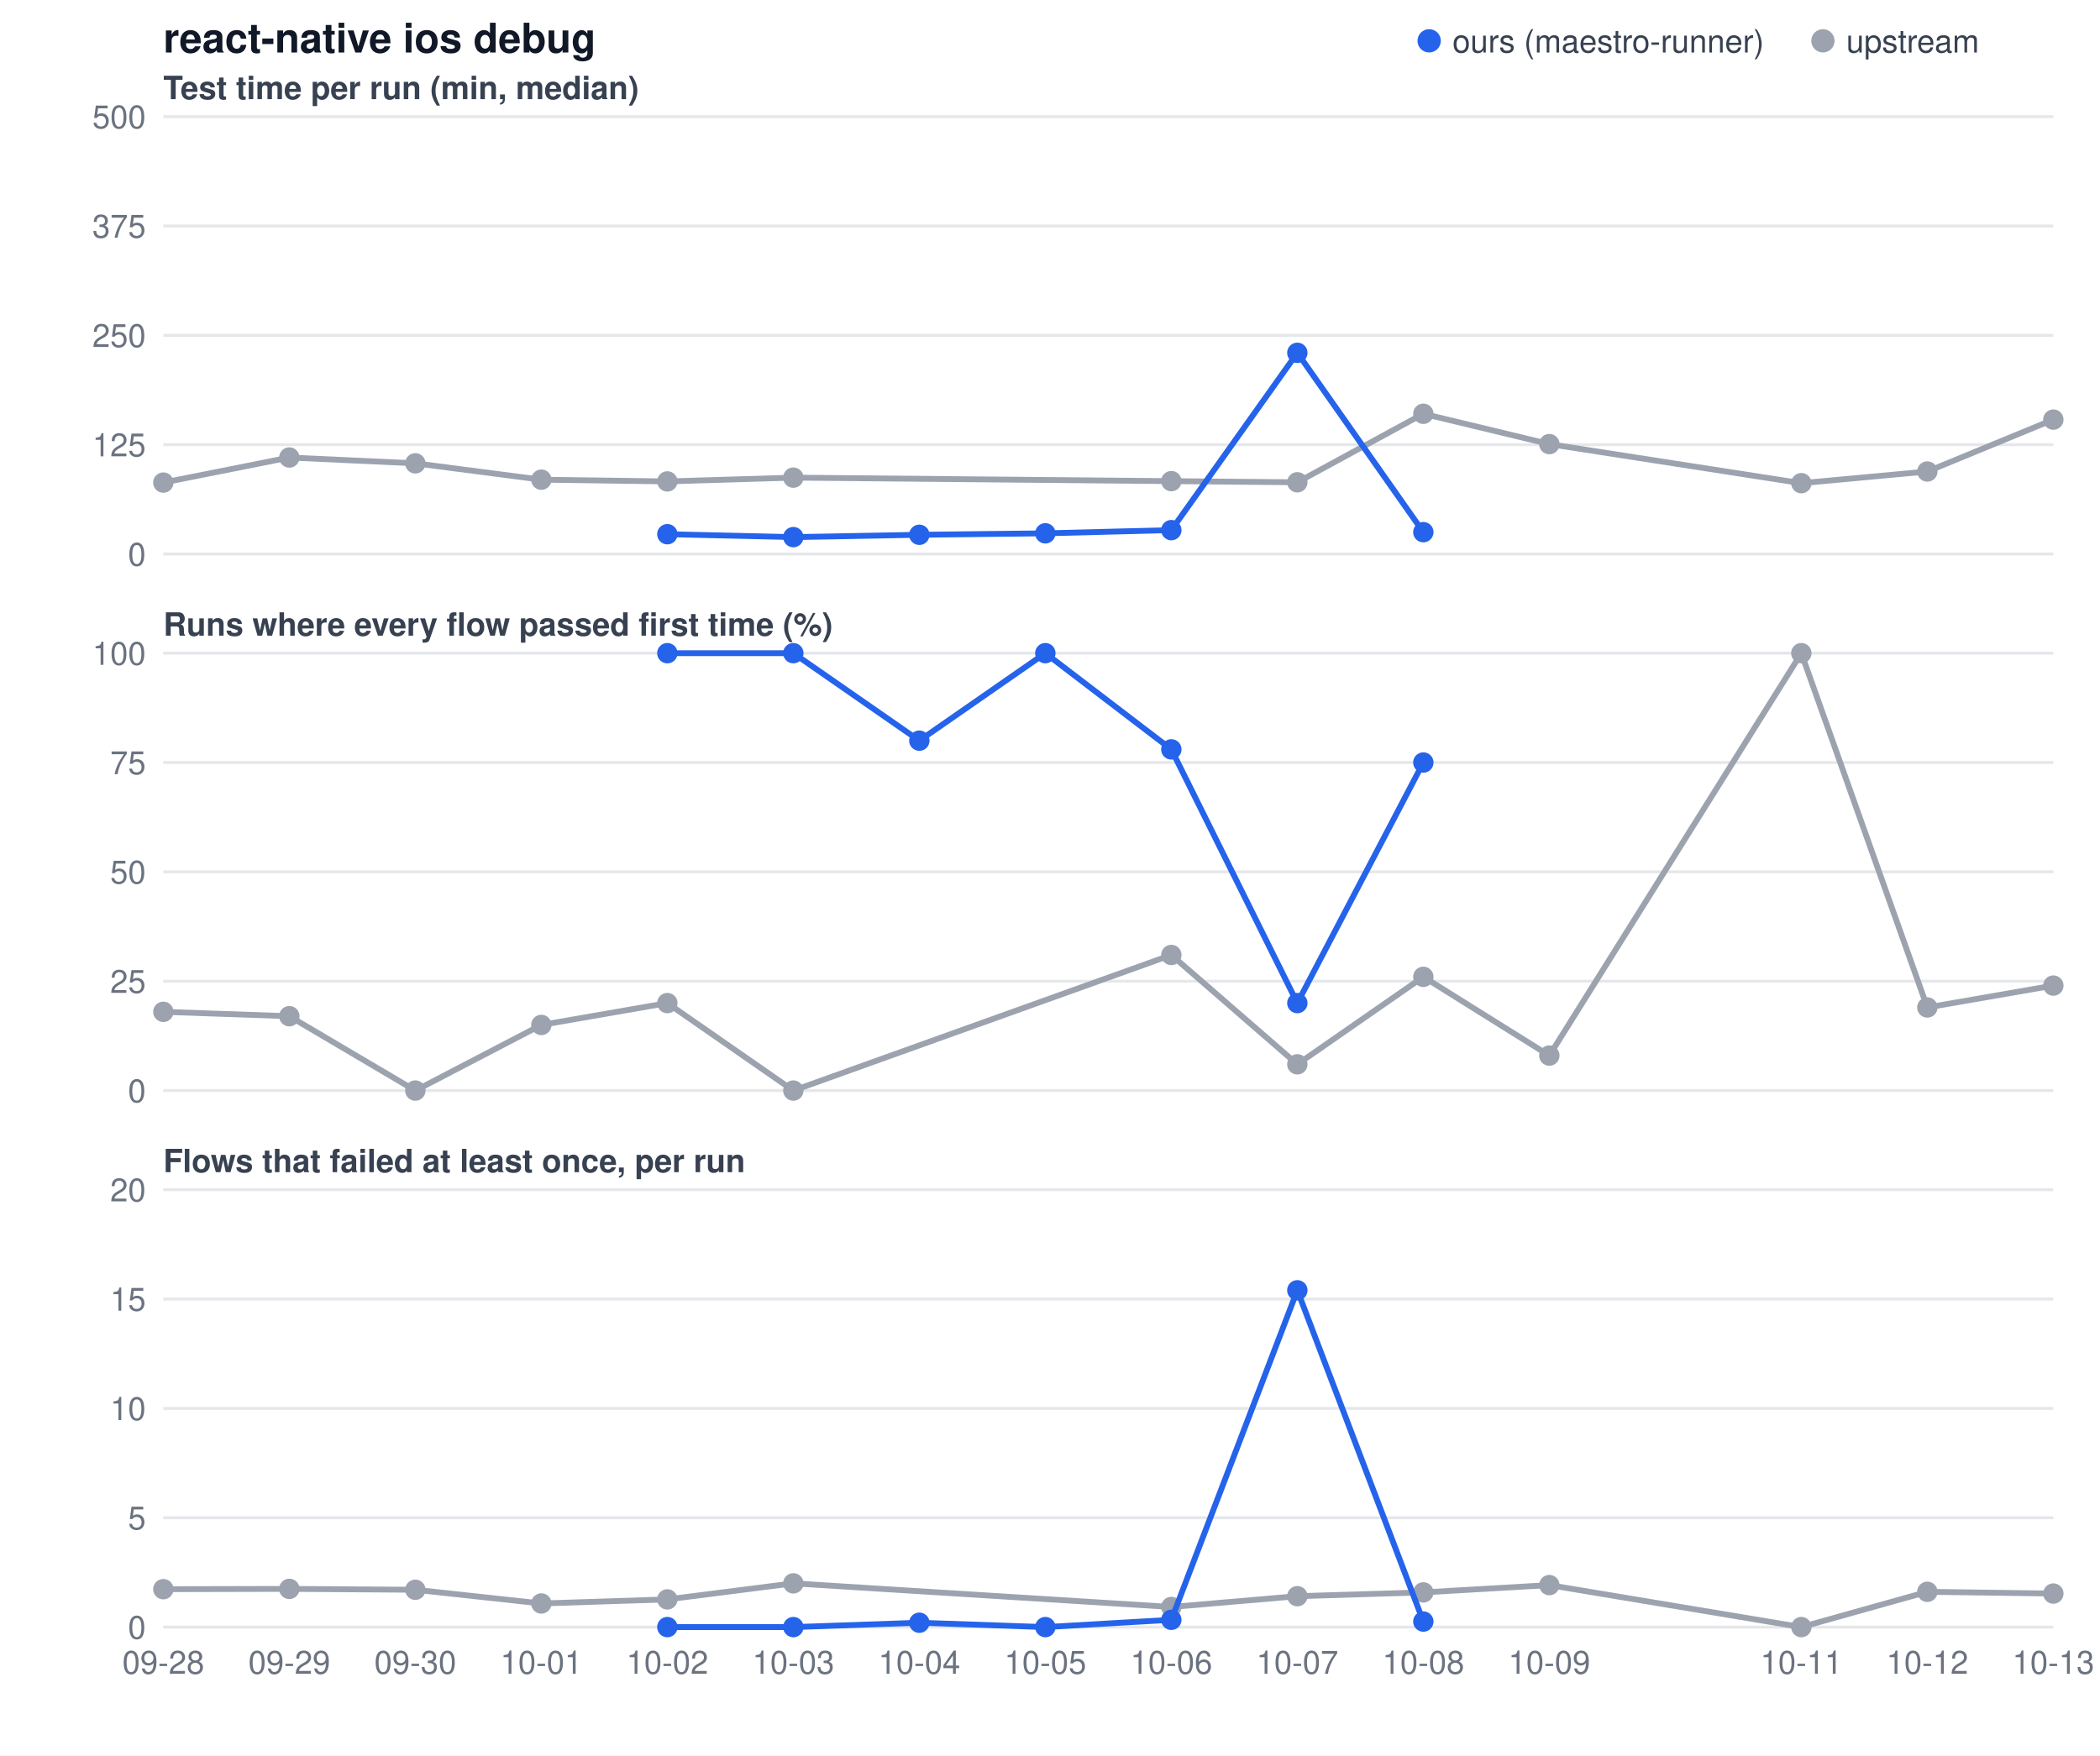
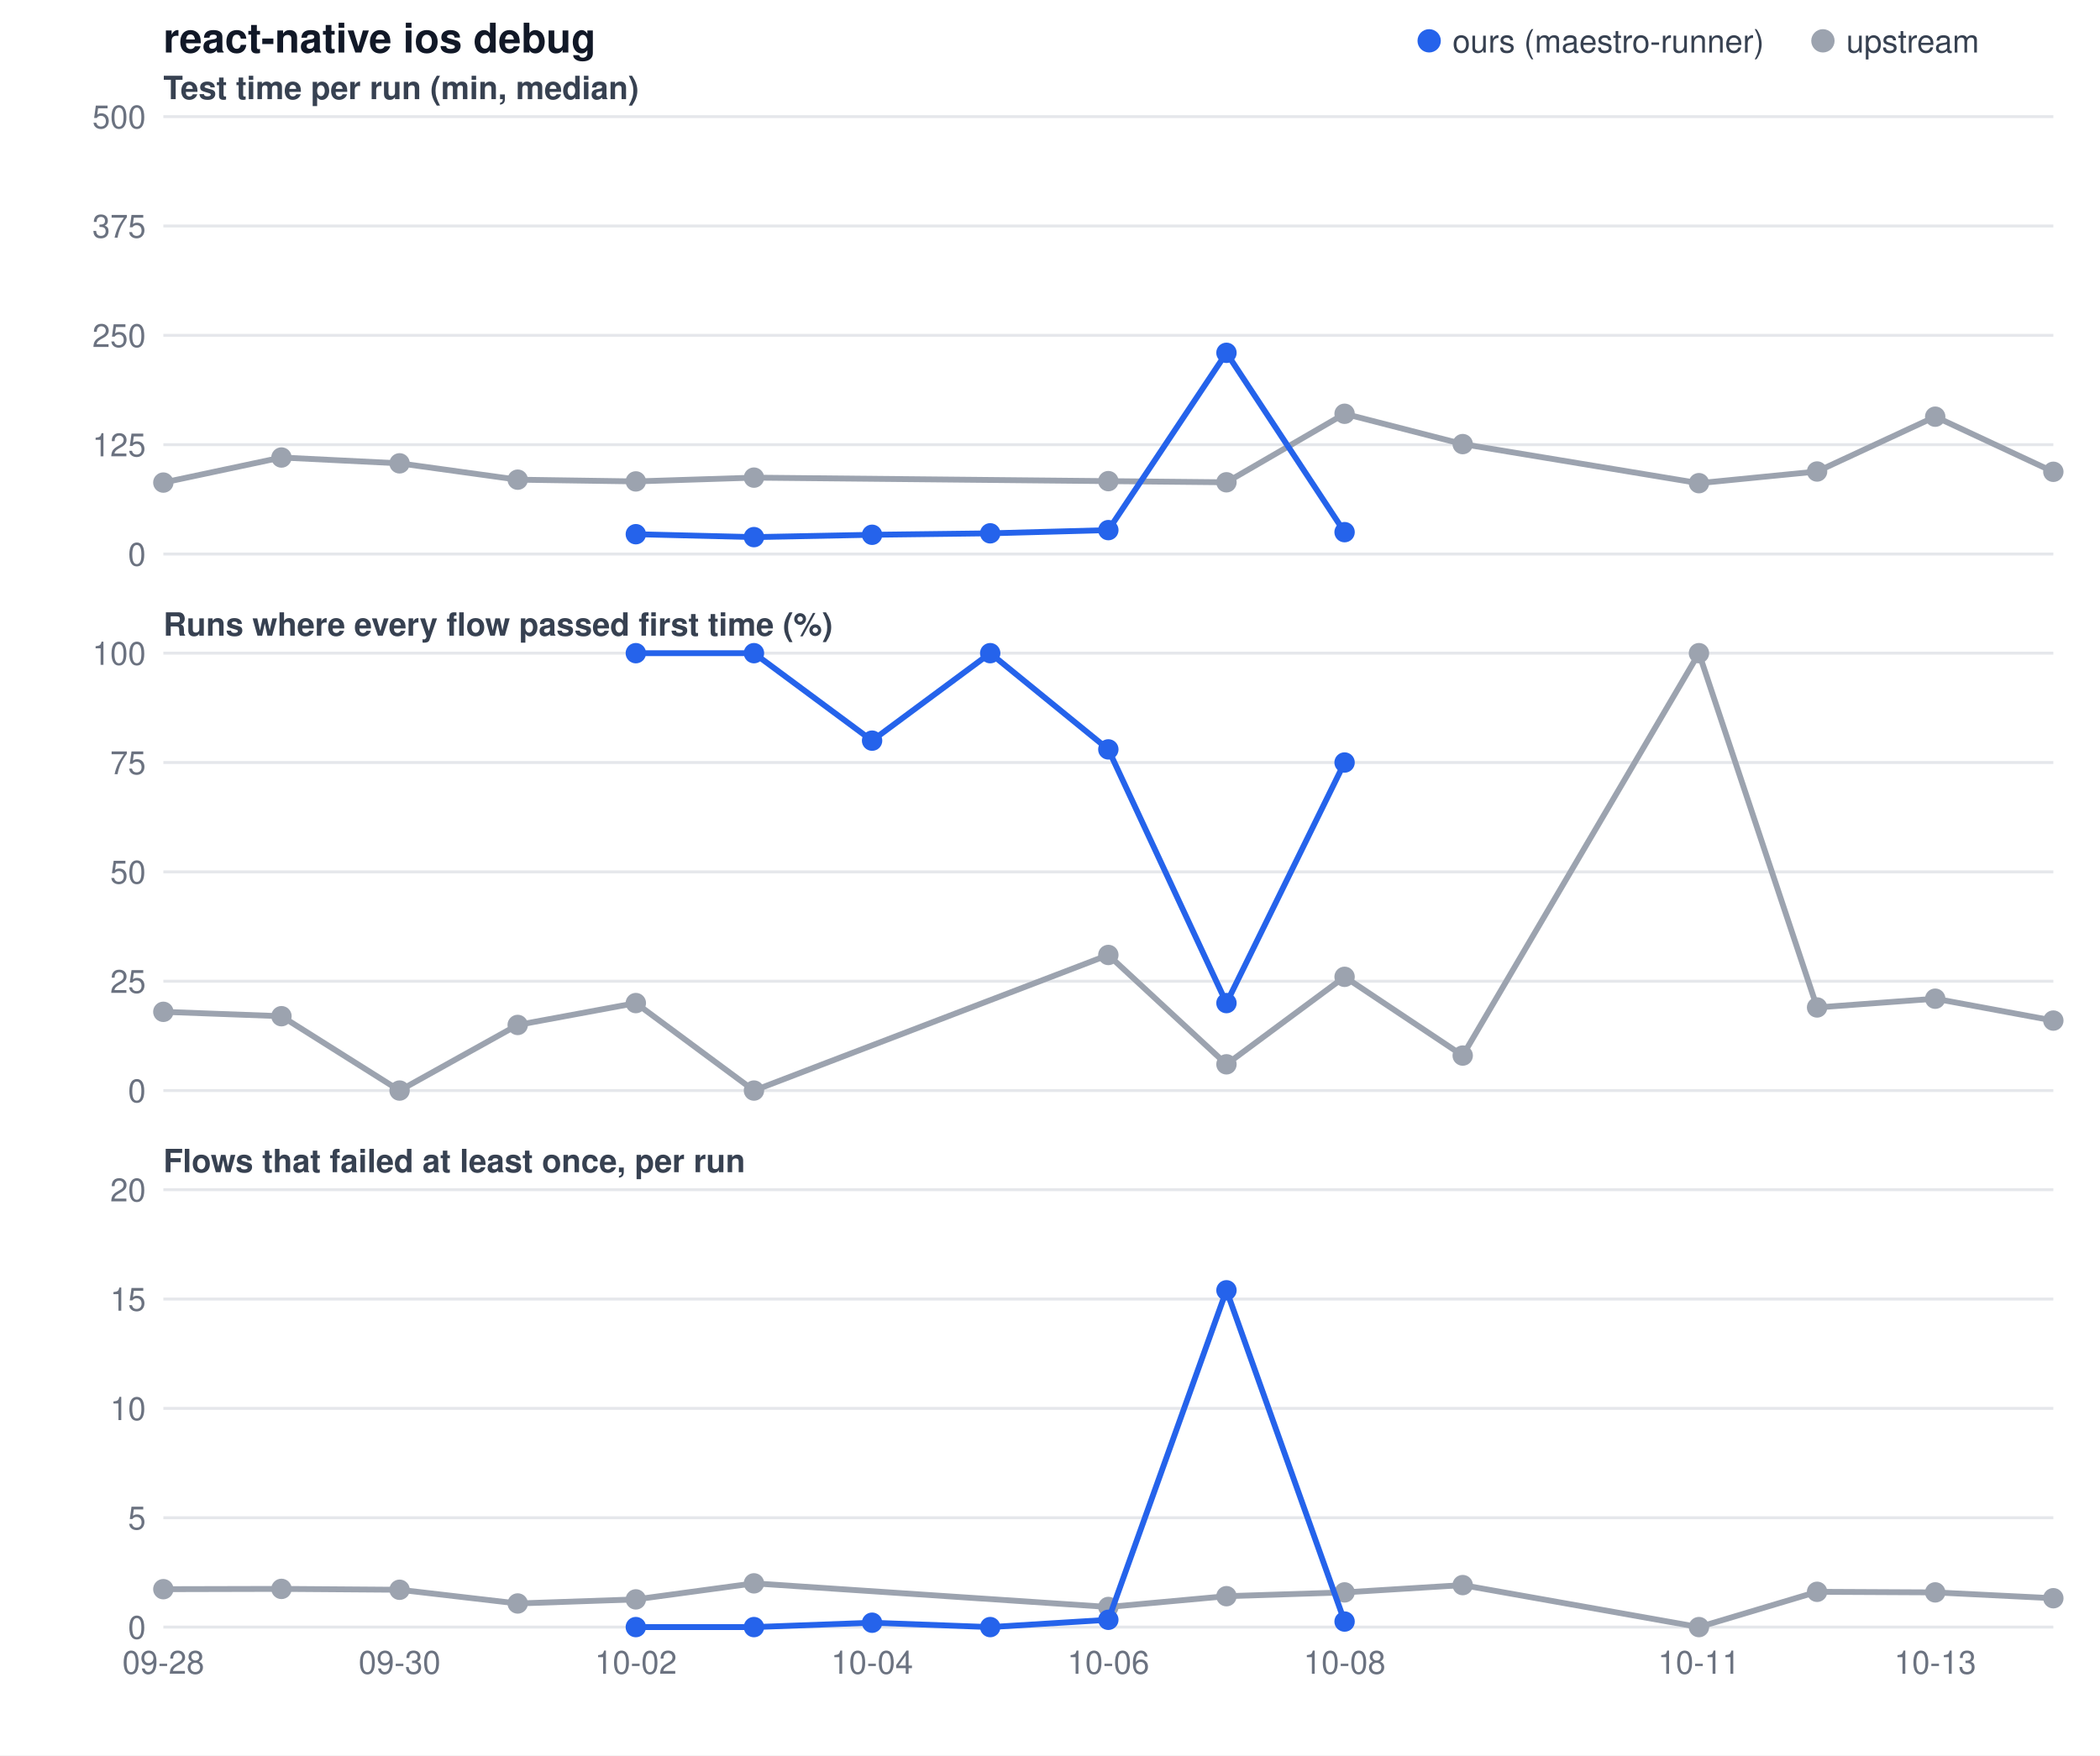
<svg xmlns="http://www.w3.org/2000/svg" width="720" height="602" font-family="-apple-system,Segoe UI,Helvetica,Arial,sans-serif" font-size="11">
  <rect width="100%" height="100%" fill="#ffffff" />
  <text x="56" y="18" font-size="14" font-weight="600" fill="#111827">react-native ios debug</text>
  <circle cx="490" cy="14" r="4" fill="#2563eb" />
  <text x="498" y="18" fill="#374151">ours (maestro-runner)</text>
  <circle cx="625" cy="14" r="4" fill="#9ca3af" />
  <text x="633" y="18" fill="#374151">upstream</text>
  <text x="56" y="34" fill="#374151" font-weight="600">Test time per run (min, median)</text>
  <line x1="56" x2="704" y1="190.0" y2="190.0" stroke="#e5e7eb" />
  <text x="50" y="194.0" text-anchor="end" fill="#6b7280">0</text>
  <line x1="56" x2="704" y1="152.5" y2="152.5" stroke="#e5e7eb" />
  <text x="50" y="156.5" text-anchor="end" fill="#6b7280">125</text>
  <line x1="56" x2="704" y1="115.0" y2="115.0" stroke="#e5e7eb" />
  <text x="50" y="119.0" text-anchor="end" fill="#6b7280">250</text>
  <line x1="56" x2="704" y1="77.5" y2="77.5" stroke="#e5e7eb" />
  <text x="50" y="81.5" text-anchor="end" fill="#6b7280">375</text>
  <line x1="56" x2="704" y1="40.0" y2="40.0" stroke="#e5e7eb" />
  <text x="50" y="44.0" text-anchor="end" fill="#6b7280">500</text>
-   <polyline fill="none" stroke="#9ca3af" stroke-width="2" points="56.0,165.5 99.2,156.9 142.4,158.9 185.6,164.5 228.8,165.1 272.0,163.8 401.6,165.0 444.8,165.4 488.0,141.9 531.2,152.3 617.6,165.7 660.8,161.7 704.0,143.9" />
+   <polyline fill="none" stroke="#9ca3af" stroke-width="2" points="56.0,165.5 96.5,156.9 137.0,158.9 177.5,164.5 218.0,165.1 258.5,163.8 380.0,165.0 420.5,165.4 461.0,141.9 501.5,152.3 582.5,165.7 623.0,161.7 663.5,142.9 704.0,161.8" />
  <circle cx="56.0" cy="165.5" r="3.5" fill="#9ca3af" />
-   <circle cx="99.2" cy="156.9" r="3.5" fill="#9ca3af" />
-   <circle cx="142.4" cy="158.9" r="3.5" fill="#9ca3af" />
-   <circle cx="185.6" cy="164.5" r="3.5" fill="#9ca3af" />
-   <circle cx="228.8" cy="165.1" r="3.5" fill="#9ca3af" />
-   <circle cx="272.0" cy="163.8" r="3.5" fill="#9ca3af" />
-   <circle cx="401.6" cy="165.0" r="3.5" fill="#9ca3af" />
-   <circle cx="444.8" cy="165.4" r="3.5" fill="#9ca3af" />
-   <circle cx="488.0" cy="141.9" r="3.5" fill="#9ca3af" />
-   <circle cx="531.2" cy="152.3" r="3.5" fill="#9ca3af" />
-   <circle cx="617.6" cy="165.7" r="3.5" fill="#9ca3af" />
-   <circle cx="660.8" cy="161.7" r="3.5" fill="#9ca3af" />
-   <circle cx="704.0" cy="143.9" r="3.5" fill="#9ca3af" />
-   <polyline fill="none" stroke="#2563eb" stroke-width="2" points="228.8,183.2 272.0,184.2 315.2,183.4 358.4,182.9 401.6,181.8 444.8,121.0 488.0,182.5" />
-   <circle cx="228.8" cy="183.2" r="3.5" fill="#2563eb" />
-   <circle cx="272.0" cy="184.2" r="3.5" fill="#2563eb" />
-   <circle cx="315.2" cy="183.4" r="3.5" fill="#2563eb" />
-   <circle cx="358.4" cy="182.9" r="3.5" fill="#2563eb" />
-   <circle cx="401.6" cy="181.8" r="3.5" fill="#2563eb" />
-   <circle cx="444.8" cy="121.0" r="3.5" fill="#2563eb" />
-   <circle cx="488.0" cy="182.5" r="3.5" fill="#2563eb" />
+   <circle cx="96.5" cy="156.9" r="3.5" fill="#9ca3af" />
+   <circle cx="137.0" cy="158.9" r="3.5" fill="#9ca3af" />
+   <circle cx="177.5" cy="164.5" r="3.5" fill="#9ca3af" />
+   <circle cx="218.0" cy="165.1" r="3.5" fill="#9ca3af" />
+   <circle cx="258.5" cy="163.8" r="3.5" fill="#9ca3af" />
+   <circle cx="380.0" cy="165.0" r="3.5" fill="#9ca3af" />
+   <circle cx="420.5" cy="165.4" r="3.5" fill="#9ca3af" />
+   <circle cx="461.0" cy="141.9" r="3.5" fill="#9ca3af" />
+   <circle cx="501.5" cy="152.3" r="3.5" fill="#9ca3af" />
+   <circle cx="582.5" cy="165.7" r="3.5" fill="#9ca3af" />
+   <circle cx="623.0" cy="161.7" r="3.5" fill="#9ca3af" />
+   <circle cx="663.5" cy="142.9" r="3.5" fill="#9ca3af" />
+   <circle cx="704.0" cy="161.8" r="3.5" fill="#9ca3af" />
+   <polyline fill="none" stroke="#2563eb" stroke-width="2" points="218.0,183.2 258.5,184.2 299.0,183.4 339.5,182.9 380.0,181.8 420.5,121.0 461.0,182.5" />
+   <circle cx="218.0" cy="183.2" r="3.5" fill="#2563eb" />
+   <circle cx="258.5" cy="184.2" r="3.5" fill="#2563eb" />
+   <circle cx="299.0" cy="183.4" r="3.5" fill="#2563eb" />
+   <circle cx="339.5" cy="182.9" r="3.5" fill="#2563eb" />
+   <circle cx="380.0" cy="181.8" r="3.5" fill="#2563eb" />
+   <circle cx="420.5" cy="121.0" r="3.5" fill="#2563eb" />
+   <circle cx="461.0" cy="182.5" r="3.5" fill="#2563eb" />
  <text x="56" y="218" fill="#374151" font-weight="600">Runs where every flow passed first time (%)</text>
  <line x1="56" x2="704" y1="374.0" y2="374.0" stroke="#e5e7eb" />
  <text x="50" y="378.0" text-anchor="end" fill="#6b7280">0</text>
  <line x1="56" x2="704" y1="336.5" y2="336.5" stroke="#e5e7eb" />
  <text x="50" y="340.5" text-anchor="end" fill="#6b7280">25</text>
  <line x1="56" x2="704" y1="299.0" y2="299.0" stroke="#e5e7eb" />
  <text x="50" y="303.0" text-anchor="end" fill="#6b7280">50</text>
  <line x1="56" x2="704" y1="261.5" y2="261.5" stroke="#e5e7eb" />
  <text x="50" y="265.5" text-anchor="end" fill="#6b7280">75</text>
  <line x1="56" x2="704" y1="224.0" y2="224.0" stroke="#e5e7eb" />
  <text x="50" y="228.0" text-anchor="end" fill="#6b7280">100</text>
-   <polyline fill="none" stroke="#9ca3af" stroke-width="2" points="56.0,347.0 99.2,348.5 142.4,374.0 185.6,351.5 228.8,344.0 272.0,374.0 401.6,327.5 444.8,365.0 488.0,335.0 531.2,362.0 617.6,224.0 660.8,345.5 704.0,338.0" />
+   <polyline fill="none" stroke="#9ca3af" stroke-width="2" points="56.0,347.0 96.5,348.5 137.0,374.0 177.5,351.5 218.0,344.0 258.5,374.0 380.0,327.5 420.5,365.0 461.0,335.0 501.5,362.0 582.5,224.0 623.0,345.5 663.5,342.5 704.0,350.0" />
  <circle cx="56.0" cy="347.0" r="3.5" fill="#9ca3af" />
-   <circle cx="99.2" cy="348.5" r="3.5" fill="#9ca3af" />
-   <circle cx="142.4" cy="374.0" r="3.5" fill="#9ca3af" />
-   <circle cx="185.6" cy="351.5" r="3.5" fill="#9ca3af" />
-   <circle cx="228.8" cy="344.0" r="3.5" fill="#9ca3af" />
-   <circle cx="272.0" cy="374.0" r="3.5" fill="#9ca3af" />
-   <circle cx="401.6" cy="327.5" r="3.5" fill="#9ca3af" />
-   <circle cx="444.8" cy="365.0" r="3.5" fill="#9ca3af" />
-   <circle cx="488.0" cy="335.0" r="3.5" fill="#9ca3af" />
-   <circle cx="531.2" cy="362.0" r="3.5" fill="#9ca3af" />
-   <circle cx="617.6" cy="224.0" r="3.5" fill="#9ca3af" />
-   <circle cx="660.8" cy="345.5" r="3.5" fill="#9ca3af" />
-   <circle cx="704.0" cy="338.0" r="3.5" fill="#9ca3af" />
-   <polyline fill="none" stroke="#2563eb" stroke-width="2" points="228.8,224.0 272.0,224.0 315.2,254.0 358.4,224.0 401.6,257.0 444.8,344.0 488.0,261.5" />
-   <circle cx="228.8" cy="224.0" r="3.5" fill="#2563eb" />
-   <circle cx="272.0" cy="224.0" r="3.5" fill="#2563eb" />
-   <circle cx="315.2" cy="254.0" r="3.5" fill="#2563eb" />
-   <circle cx="358.4" cy="224.0" r="3.5" fill="#2563eb" />
-   <circle cx="401.6" cy="257.0" r="3.5" fill="#2563eb" />
-   <circle cx="444.8" cy="344.0" r="3.5" fill="#2563eb" />
-   <circle cx="488.0" cy="261.5" r="3.5" fill="#2563eb" />
+   <circle cx="96.5" cy="348.5" r="3.5" fill="#9ca3af" />
+   <circle cx="137.0" cy="374.0" r="3.5" fill="#9ca3af" />
+   <circle cx="177.5" cy="351.5" r="3.5" fill="#9ca3af" />
+   <circle cx="218.0" cy="344.0" r="3.5" fill="#9ca3af" />
+   <circle cx="258.5" cy="374.0" r="3.5" fill="#9ca3af" />
+   <circle cx="380.0" cy="327.5" r="3.5" fill="#9ca3af" />
+   <circle cx="420.5" cy="365.0" r="3.5" fill="#9ca3af" />
+   <circle cx="461.0" cy="335.0" r="3.5" fill="#9ca3af" />
+   <circle cx="501.5" cy="362.0" r="3.5" fill="#9ca3af" />
+   <circle cx="582.5" cy="224.0" r="3.5" fill="#9ca3af" />
+   <circle cx="623.0" cy="345.5" r="3.5" fill="#9ca3af" />
+   <circle cx="663.5" cy="342.5" r="3.5" fill="#9ca3af" />
+   <circle cx="704.0" cy="350.0" r="3.5" fill="#9ca3af" />
+   <polyline fill="none" stroke="#2563eb" stroke-width="2" points="218.0,224.0 258.5,224.0 299.0,254.0 339.5,224.0 380.0,257.0 420.5,344.0 461.0,261.5" />
+   <circle cx="218.0" cy="224.0" r="3.5" fill="#2563eb" />
+   <circle cx="258.5" cy="224.0" r="3.5" fill="#2563eb" />
+   <circle cx="299.0" cy="254.0" r="3.5" fill="#2563eb" />
+   <circle cx="339.5" cy="224.0" r="3.5" fill="#2563eb" />
+   <circle cx="380.0" cy="257.0" r="3.5" fill="#2563eb" />
+   <circle cx="420.5" cy="344.0" r="3.5" fill="#2563eb" />
+   <circle cx="461.0" cy="261.5" r="3.5" fill="#2563eb" />
  <text x="56" y="402" fill="#374151" font-weight="600">Flows that failed at least once, per run</text>
  <line x1="56" x2="704" y1="558.0" y2="558.0" stroke="#e5e7eb" />
  <text x="50" y="562.0" text-anchor="end" fill="#6b7280">0</text>
  <line x1="56" x2="704" y1="520.5" y2="520.5" stroke="#e5e7eb" />
  <text x="50" y="524.5" text-anchor="end" fill="#6b7280">5</text>
  <line x1="56" x2="704" y1="483.0" y2="483.0" stroke="#e5e7eb" />
  <text x="50" y="487.0" text-anchor="end" fill="#6b7280">10</text>
  <line x1="56" x2="704" y1="445.5" y2="445.5" stroke="#e5e7eb" />
  <text x="50" y="449.5" text-anchor="end" fill="#6b7280">15</text>
  <line x1="56" x2="704" y1="408.0" y2="408.0" stroke="#e5e7eb" />
  <text x="50" y="412.0" text-anchor="end" fill="#6b7280">20</text>
-   <polyline fill="none" stroke="#9ca3af" stroke-width="2" points="56.0,545.0 99.2,544.9 142.4,545.2 185.6,549.9 228.8,548.5 272.0,543.0 401.6,551.1 444.8,547.4 488.0,546.1 531.2,543.6 617.6,558.0 660.8,545.9 704.0,546.5" />
+   <polyline fill="none" stroke="#9ca3af" stroke-width="2" points="56.0,545.0 96.5,544.9 137.0,545.2 177.5,549.9 218.0,548.5 258.5,543.0 380.0,551.1 420.5,547.4 461.0,546.1 501.5,543.6 582.5,558.0 623.0,545.9 663.5,546.1 704.0,548.1" />
  <circle cx="56.0" cy="545.0" r="3.5" fill="#9ca3af" />
-   <circle cx="99.2" cy="544.9" r="3.5" fill="#9ca3af" />
-   <circle cx="142.4" cy="545.2" r="3.5" fill="#9ca3af" />
-   <circle cx="185.6" cy="549.9" r="3.5" fill="#9ca3af" />
-   <circle cx="228.8" cy="548.5" r="3.5" fill="#9ca3af" />
-   <circle cx="272.0" cy="543.0" r="3.5" fill="#9ca3af" />
-   <circle cx="401.6" cy="551.1" r="3.5" fill="#9ca3af" />
-   <circle cx="444.8" cy="547.4" r="3.5" fill="#9ca3af" />
-   <circle cx="488.0" cy="546.1" r="3.5" fill="#9ca3af" />
-   <circle cx="531.2" cy="543.6" r="3.5" fill="#9ca3af" />
-   <circle cx="617.6" cy="558.0" r="3.5" fill="#9ca3af" />
-   <circle cx="660.8" cy="545.9" r="3.5" fill="#9ca3af" />
-   <circle cx="704.0" cy="546.5" r="3.5" fill="#9ca3af" />
-   <polyline fill="none" stroke="#2563eb" stroke-width="2" points="228.8,558.0 272.0,558.0 315.2,556.5 358.4,558.0 401.6,555.5 444.8,442.5 488.0,556.1" />
-   <circle cx="228.8" cy="558.0" r="3.5" fill="#2563eb" />
-   <circle cx="272.0" cy="558.0" r="3.5" fill="#2563eb" />
-   <circle cx="315.2" cy="556.5" r="3.5" fill="#2563eb" />
-   <circle cx="358.4" cy="558.0" r="3.5" fill="#2563eb" />
-   <circle cx="401.6" cy="555.5" r="3.5" fill="#2563eb" />
-   <circle cx="444.8" cy="442.5" r="3.5" fill="#2563eb" />
-   <circle cx="488.0" cy="556.1" r="3.5" fill="#2563eb" />
+   <circle cx="96.5" cy="544.9" r="3.5" fill="#9ca3af" />
+   <circle cx="137.0" cy="545.2" r="3.5" fill="#9ca3af" />
+   <circle cx="177.5" cy="549.9" r="3.5" fill="#9ca3af" />
+   <circle cx="218.0" cy="548.5" r="3.5" fill="#9ca3af" />
+   <circle cx="258.5" cy="543.0" r="3.5" fill="#9ca3af" />
+   <circle cx="380.0" cy="551.1" r="3.5" fill="#9ca3af" />
+   <circle cx="420.5" cy="547.4" r="3.5" fill="#9ca3af" />
+   <circle cx="461.0" cy="546.1" r="3.5" fill="#9ca3af" />
+   <circle cx="501.5" cy="543.6" r="3.5" fill="#9ca3af" />
+   <circle cx="582.5" cy="558.0" r="3.5" fill="#9ca3af" />
+   <circle cx="623.0" cy="545.9" r="3.5" fill="#9ca3af" />
+   <circle cx="663.5" cy="546.1" r="3.5" fill="#9ca3af" />
+   <circle cx="704.0" cy="548.1" r="3.5" fill="#9ca3af" />
+   <polyline fill="none" stroke="#2563eb" stroke-width="2" points="218.0,558.0 258.5,558.0 299.0,556.5 339.5,558.0 380.0,555.5 420.5,442.5 461.0,556.1" />
+   <circle cx="218.0" cy="558.0" r="3.5" fill="#2563eb" />
+   <circle cx="258.5" cy="558.0" r="3.5" fill="#2563eb" />
+   <circle cx="299.0" cy="556.5" r="3.5" fill="#2563eb" />
+   <circle cx="339.5" cy="558.0" r="3.5" fill="#2563eb" />
+   <circle cx="380.0" cy="555.5" r="3.5" fill="#2563eb" />
+   <circle cx="420.5" cy="442.5" r="3.5" fill="#2563eb" />
+   <circle cx="461.0" cy="556.1" r="3.5" fill="#2563eb" />
  <text x="56.0" y="574" text-anchor="middle" fill="#6b7280">09-28</text>
-   <text x="99.2" y="574" text-anchor="middle" fill="#6b7280">09-29</text>
-   <text x="142.4" y="574" text-anchor="middle" fill="#6b7280">09-30</text>
-   <text x="185.6" y="574" text-anchor="middle" fill="#6b7280">10-01</text>
-   <text x="228.8" y="574" text-anchor="middle" fill="#6b7280">10-02</text>
-   <text x="272.0" y="574" text-anchor="middle" fill="#6b7280">10-03</text>
-   <text x="315.2" y="574" text-anchor="middle" fill="#6b7280">10-04</text>
-   <text x="358.4" y="574" text-anchor="middle" fill="#6b7280">10-05</text>
-   <text x="401.6" y="574" text-anchor="middle" fill="#6b7280">10-06</text>
-   <text x="444.8" y="574" text-anchor="middle" fill="#6b7280">10-07</text>
-   <text x="488.0" y="574" text-anchor="middle" fill="#6b7280">10-08</text>
-   <text x="531.2" y="574" text-anchor="middle" fill="#6b7280">10-09</text>
-   <text x="617.6" y="574" text-anchor="middle" fill="#6b7280">10-11</text>
-   <text x="660.8" y="574" text-anchor="middle" fill="#6b7280">10-12</text>
-   <text x="704.0" y="574" text-anchor="middle" fill="#6b7280">10-13</text>
+   <text x="137.0" y="574" text-anchor="middle" fill="#6b7280">09-30</text>
+   <text x="218.0" y="574" text-anchor="middle" fill="#6b7280">10-02</text>
+   <text x="299.0" y="574" text-anchor="middle" fill="#6b7280">10-04</text>
+   <text x="380.0" y="574" text-anchor="middle" fill="#6b7280">10-06</text>
+   <text x="461.0" y="574" text-anchor="middle" fill="#6b7280">10-08</text>
+   <text x="582.5" y="574" text-anchor="middle" fill="#6b7280">10-11</text>
+   <text x="663.5" y="574" text-anchor="middle" fill="#6b7280">10-13</text>
</svg>
